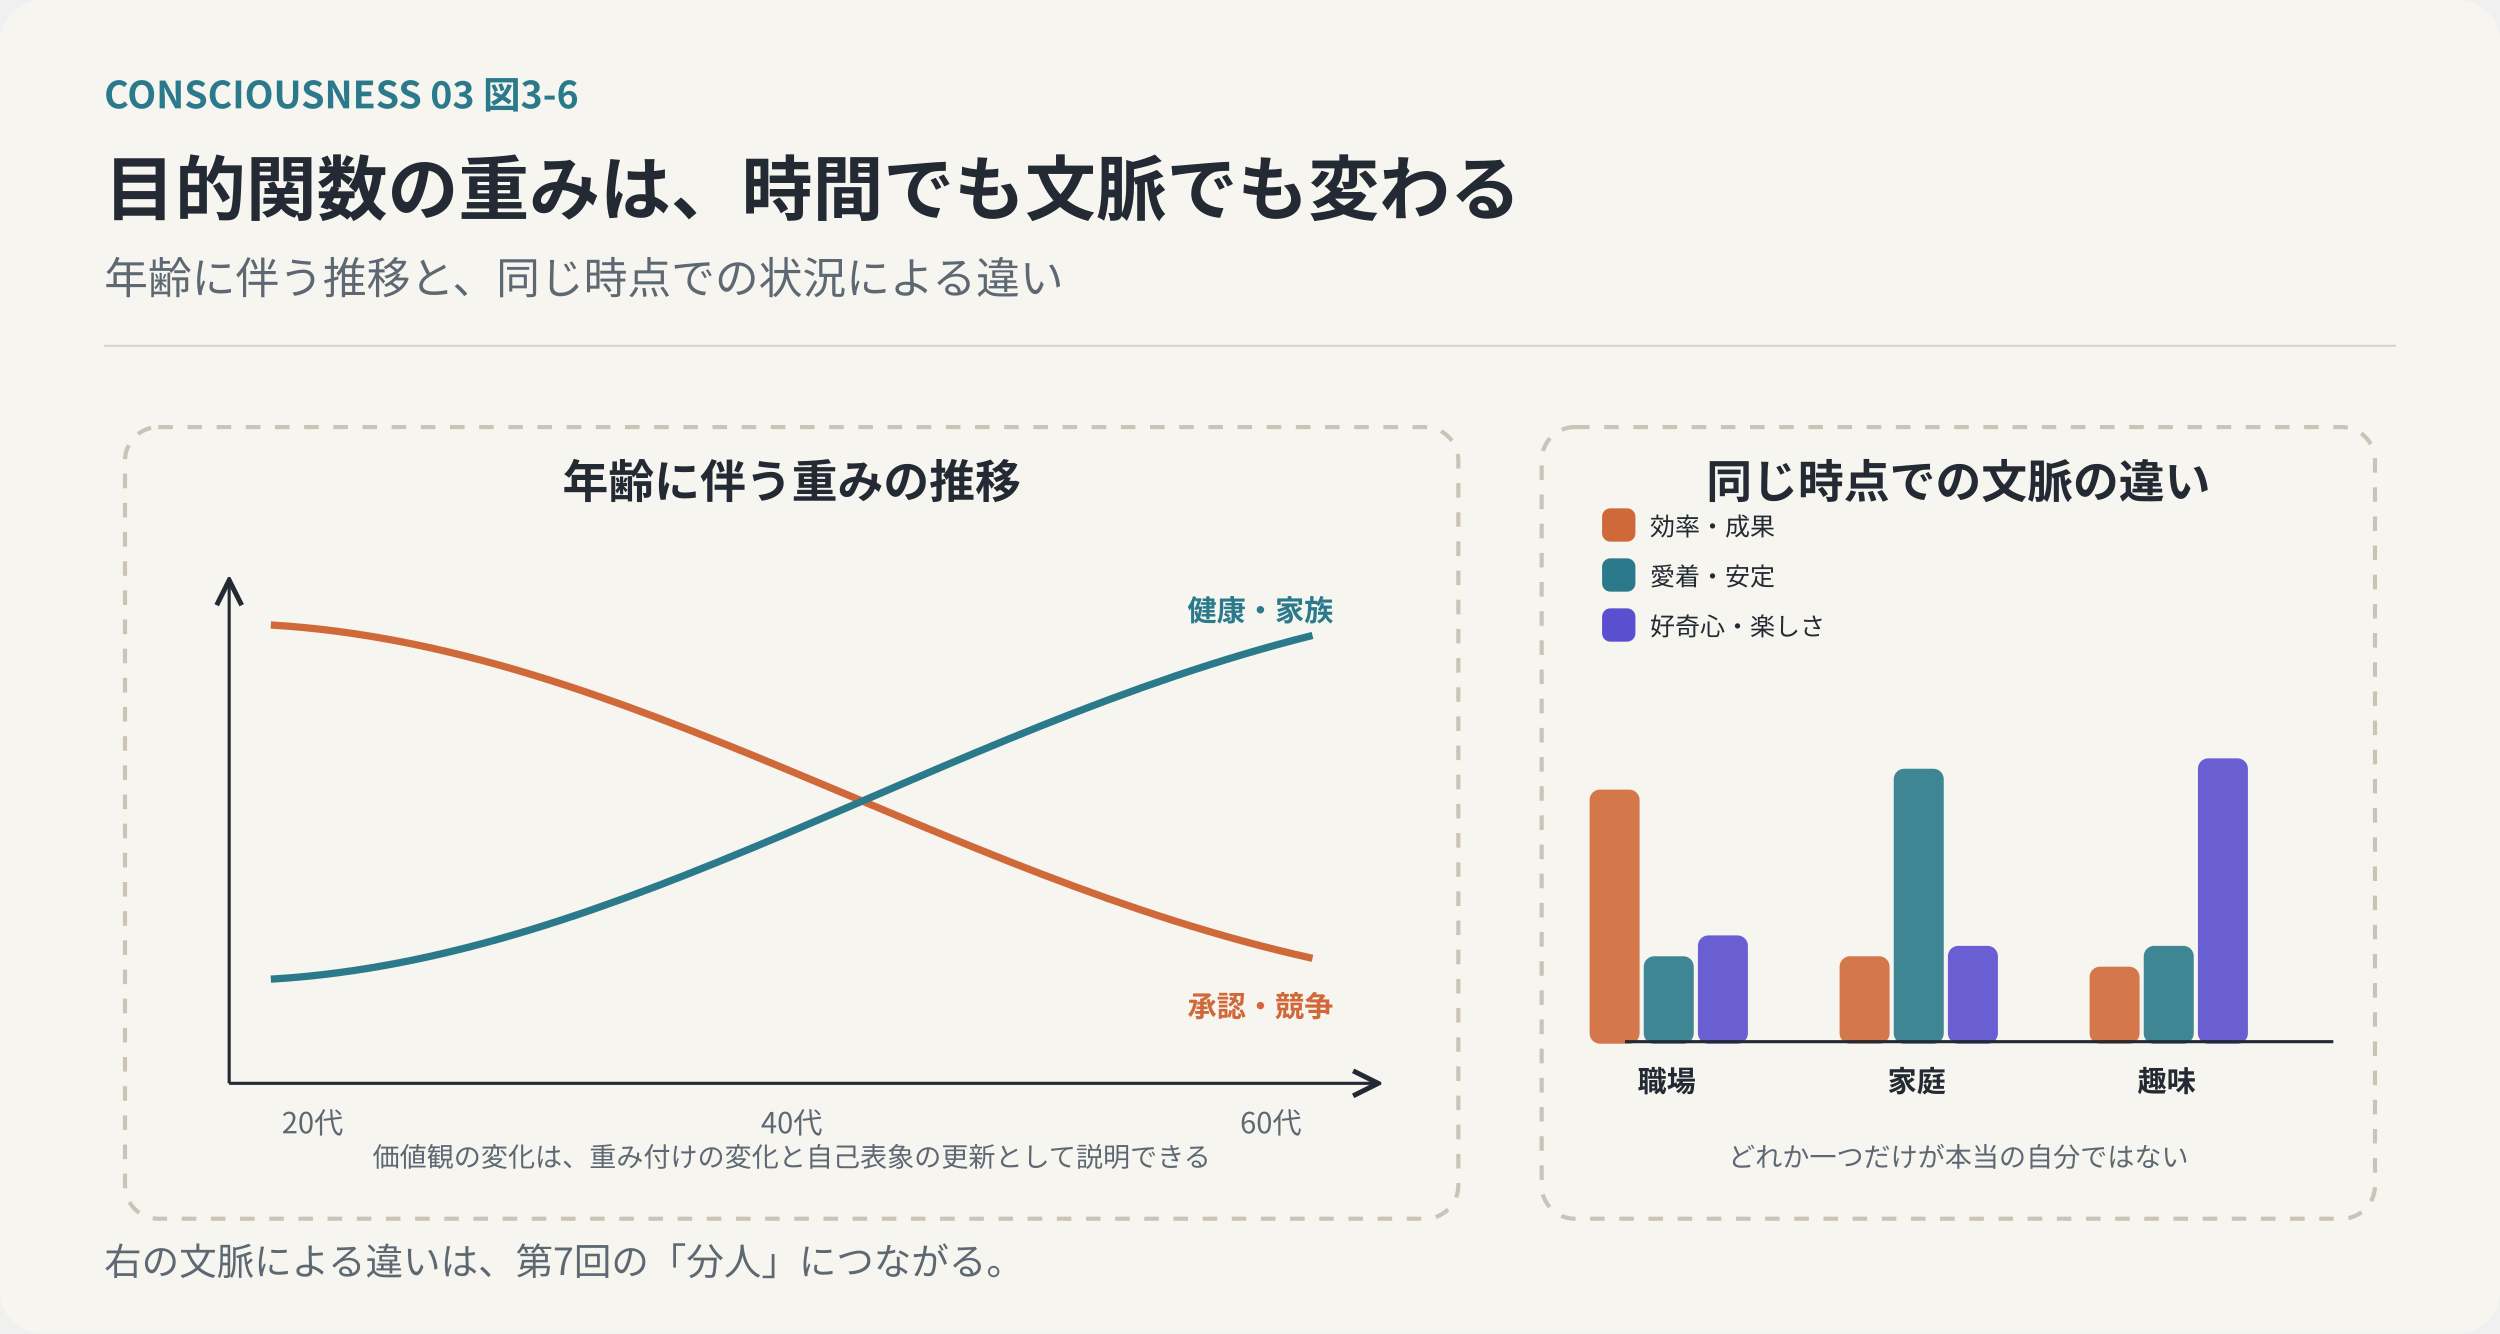
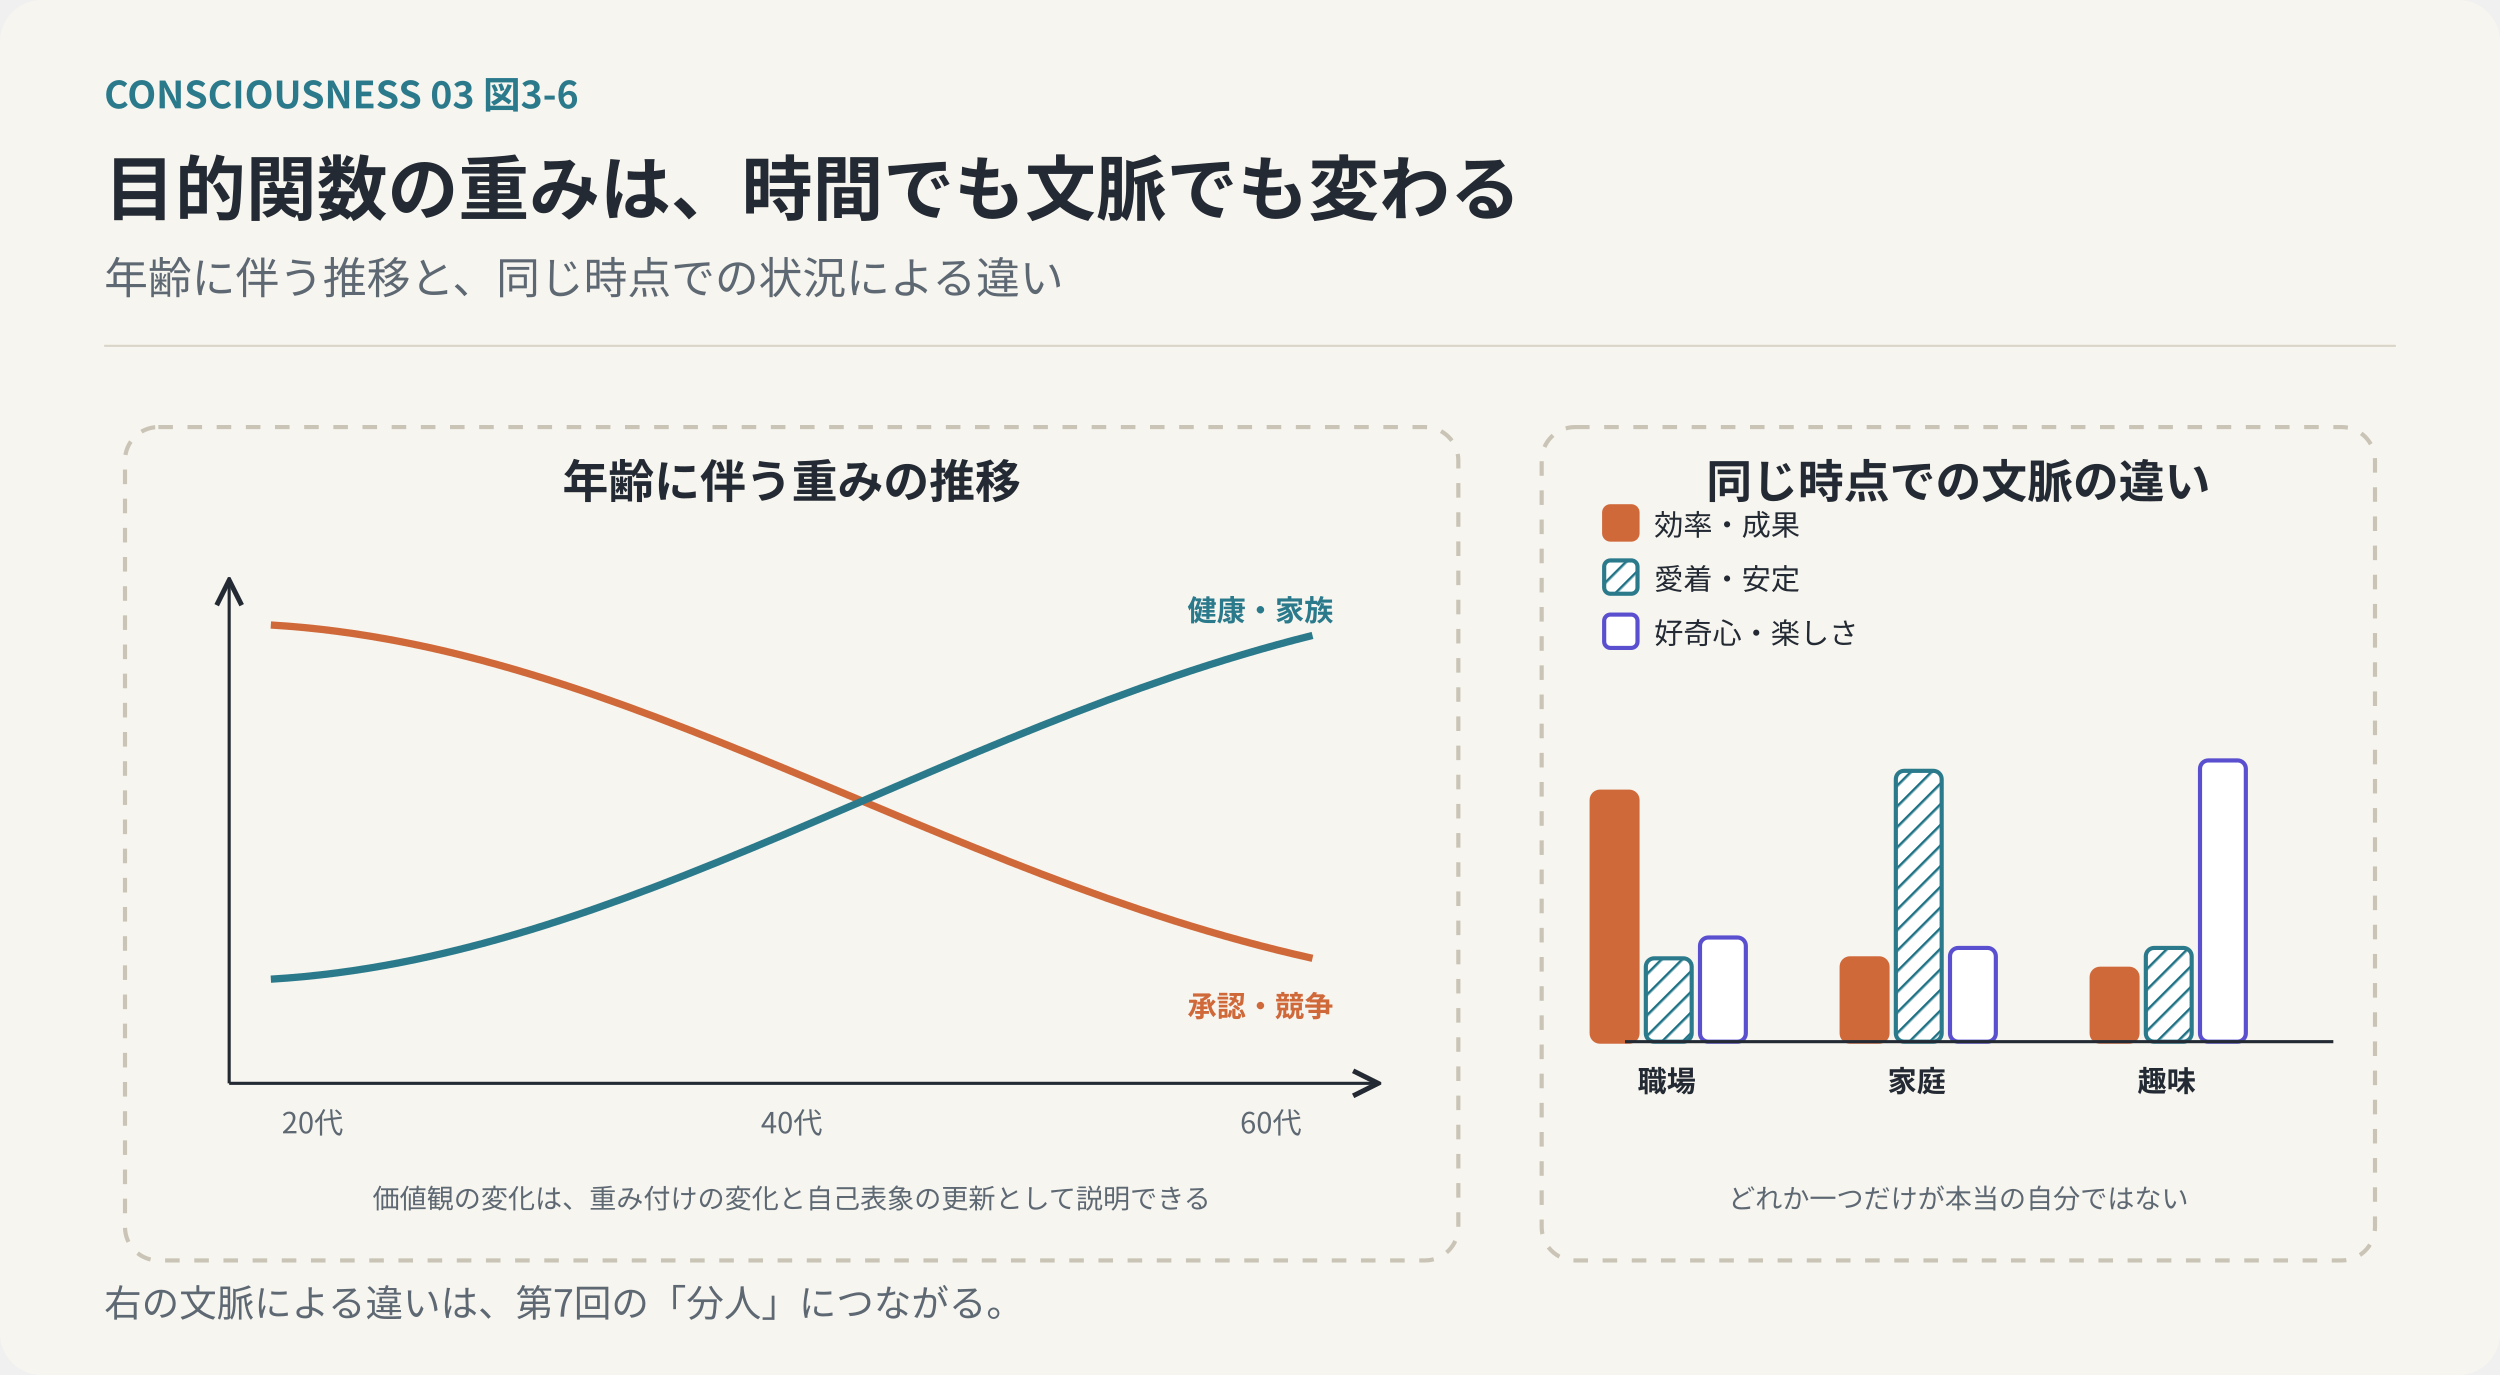
- <svg xmlns="http://www.w3.org/2000/svg" width="1200" height="640" viewBox="0 0 1200 640" role="img" aria-labelledby="title desc">
+ <svg xmlns="http://www.w3.org/2000/svg" width="1200" height="660" viewBox="0 0 1200 660" role="img" aria-labelledby="title desc">
  <defs>
    <marker id="arrow" markerWidth="10" markerHeight="10" refX="8" refY="5" orient="auto-start-reverse">
      <path d="M1,1 L9,5 L1,9" fill="none" stroke="#5d6873" stroke-width="1.4" />
    </marker>
    <marker id="arrow-teal" markerWidth="10" markerHeight="10" refX="8" refY="5" orient="auto-start-reverse">
      <path d="M1,1 L9,5 L1,9" fill="none" stroke="#2b7a8c" stroke-width="1.6" />
    </marker>
    <marker id="arrow-terra" markerWidth="10" markerHeight="10" refX="8" refY="5" orient="auto-start-reverse">
      <path d="M1,1 L9,5 L1,9" fill="none" stroke="#d0693a" stroke-width="1.6" />
    </marker>
    <marker id="arrow-indigo" markerWidth="10" markerHeight="10" refX="8" refY="5" orient="auto-start-reverse">
      <path d="M1,1 L9,5 L1,9" fill="none" stroke="#5a4fcf" stroke-width="1.6" />
    </marker>
    <marker id="arrow-ink" markerWidth="10" markerHeight="10" refX="8" refY="5" orient="auto-start-reverse">
      <path d="M1,1 L9,5 L1,9" fill="none" stroke="#232a33" stroke-width="1.6" />
    </marker>
+     <pattern id="hatch03f" patternUnits="userSpaceOnUse" width="7" height="7" patternTransform="rotate(45)">
+       <rect width="7" height="7" fill="#ffffff" />
+       <line x1="0" y1="0" x2="0" y2="7" stroke="#2b7a8c" stroke-width="2.5" />
+     </pattern>
  </defs>
-   <rect width="1200" height="640" rx="20" fill="#f7f5ef" />
+   <rect width="1200" height="660" rx="20" fill="#f7f5ef" />
  <g font-family="system-ui, -apple-system, &quot;Hiragino Kaku Gothic ProN&quot;, &quot;Noto Sans CJK JP&quot;, Meiryo, sans-serif">
    <text x="50.0" y="52.0" fill="#2b7a8c" font-size="18" text-anchor="start" font-weight="700">CONSCIOUSNESS     03     図3-6</text>
    <text x="50.0" y="103.0" fill="#232a33" font-size="34" text-anchor="start" font-weight="700">目的関数の重みは、時間でも文脈でも変わる</text>
    <text x="50.0" y="141.0" fill="#5d6873" font-size="21" text-anchor="start" font-weight="400">年齢に伴う推移と、同じ時点での状況による違い</text>
    <line x1="50.0" y1="166.0" x2="1150.0" y2="166.0" stroke="#d8d4c8" stroke-width="1" />
-     <rect x="60" y="205" width="640" height="380" rx="16" fill="none" stroke="#c9c4b6" stroke-width="2" stroke-dasharray="7 7" />
+     <rect x="60" y="205" width="640" height="400" rx="16" fill="none" stroke="#c9c4b6" stroke-width="2" stroke-dasharray="7 7" />
    <text x="380.0" y="239.0" fill="#232a33" font-size="22" text-anchor="middle" font-weight="700">年齢に伴う重みの推移</text>
    <line x1="110.0" y1="520.0" x2="660.0" y2="520.0" stroke="#232a33" stroke-width="1.5" marker-end="url(#arrow-ink)" />
    <line x1="110.0" y1="520.0" x2="110.0" y2="280.0" stroke="#232a33" stroke-width="1.5" marker-end="url(#arrow-ink)" />
    <text x="150.0" y="544.0" fill="#5d6873" font-size="14" text-anchor="middle" font-weight="400">20代</text>
    <text x="380.0" y="544.0" fill="#5d6873" font-size="14" text-anchor="middle" font-weight="400">40代</text>
    <text x="610.0" y="544.0" fill="#5d6873" font-size="14" text-anchor="middle" font-weight="400">60代</text>
    <path d="M130,300 C300,310 450,420 630,460" fill="none" stroke="#d0693a" stroke-width="3.5" />
    <text x="640.0" y="488.0" fill="#d0693a" font-size="14" text-anchor="end" font-weight="700">承認・競争</text>
    <path d="M130,470 C300,460 450,350 630,305" fill="none" stroke="#2b7a8c" stroke-width="3.5" />
    <text x="640.0" y="298.0" fill="#2b7a8c" font-size="14" text-anchor="end" font-weight="700">健康・家族</text>
-     <text x="380.0" y="560.0" fill="#5d6873" font-size="13" text-anchor="middle" font-weight="400">価値観の変化は、重み付けの変化と自己表象の更新として説明できる</text>
-     <rect x="740" y="205" width="400" height="380" rx="16" fill="none" stroke="#c9c4b6" stroke-width="2" stroke-dasharray="7 7" />
+     <text x="380.0" y="580.0" fill="#5d6873" font-size="13" text-anchor="middle" font-weight="400">価値観の変化は、重み付けの変化と自己表象の更新として説明できる</text>
+     <rect x="740" y="205" width="400" height="400" rx="16" fill="none" stroke="#c9c4b6" stroke-width="2" stroke-dasharray="7 7" />
    <text x="940.0" y="239.0" fill="#232a33" font-size="22" text-anchor="middle" font-weight="700">同じ時点での文脈の違い</text>
-     <rect x="764.0" y="380.0" width="22.0" height="120.0" rx="4" fill="#d0693a" stroke="#d0693a" stroke-width="2" opacity="0.9" />
-     <rect x="790.0" y="460.0" width="22.0" height="40.0" rx="4" fill="#2b7a8c" stroke="#2b7a8c" stroke-width="2" opacity="0.9" />
-     <rect x="816.0" y="450.0" width="22.0" height="50.0" rx="4" fill="#5a4fcf" stroke="#5a4fcf" stroke-width="2" opacity="0.9" />
+     <rect x="764.0" y="380.0" width="22.0" height="120.0" rx="4" fill="#d0693a" stroke="#d0693a" stroke-width="2" />
+     <rect x="790.0" y="460.0" width="22.0" height="40.0" rx="4" fill="url(#hatch03f)" stroke="#2b7a8c" stroke-width="2" />
+     <rect x="816.0" y="450.0" width="22.0" height="50.0" rx="4" fill="#ffffff" stroke="#5a4fcf" stroke-width="2" />
    <text x="800.0" y="524.0" fill="#232a33" font-size="14" text-anchor="middle" font-weight="700">職場</text>
-     <rect x="884.0" y="460.0" width="22.0" height="40.0" rx="4" fill="#d0693a" stroke="#d0693a" stroke-width="2" opacity="0.9" />
-     <rect x="910.0" y="370.0" width="22.0" height="130.0" rx="4" fill="#2b7a8c" stroke="#2b7a8c" stroke-width="2" opacity="0.9" />
-     <rect x="936.0" y="455.0" width="22.0" height="45.0" rx="4" fill="#5a4fcf" stroke="#5a4fcf" stroke-width="2" opacity="0.9" />
+     <rect x="884.0" y="460.0" width="22.0" height="40.0" rx="4" fill="#d0693a" stroke="#d0693a" stroke-width="2" />
+     <rect x="910.0" y="370.0" width="22.0" height="130.0" rx="4" fill="url(#hatch03f)" stroke="#2b7a8c" stroke-width="2" />
+     <rect x="936.0" y="455.0" width="22.0" height="45.0" rx="4" fill="#ffffff" stroke="#5a4fcf" stroke-width="2" />
    <text x="920.0" y="524.0" fill="#232a33" font-size="14" text-anchor="middle" font-weight="700">家庭</text>
-     <rect x="1004.0" y="465.0" width="22.0" height="35.0" rx="4" fill="#d0693a" stroke="#d0693a" stroke-width="2" opacity="0.9" />
-     <rect x="1030.0" y="455.0" width="22.0" height="45.0" rx="4" fill="#2b7a8c" stroke="#2b7a8c" stroke-width="2" opacity="0.9" />
-     <rect x="1056.0" y="365.0" width="22.0" height="135.0" rx="4" fill="#5a4fcf" stroke="#5a4fcf" stroke-width="2" opacity="0.9" />
+     <rect x="1004.0" y="465.0" width="22.0" height="35.0" rx="4" fill="#d0693a" stroke="#d0693a" stroke-width="2" />
+     <rect x="1030.0" y="455.0" width="22.0" height="45.0" rx="4" fill="url(#hatch03f)" stroke="#2b7a8c" stroke-width="2" />
+     <rect x="1056.0" y="365.0" width="22.0" height="135.0" rx="4" fill="#ffffff" stroke="#5a4fcf" stroke-width="2" />
    <text x="1040.0" y="524.0" fill="#232a33" font-size="14" text-anchor="middle" font-weight="700">趣味</text>
    <line x1="780.0" y1="500.0" x2="1120.0" y2="500.0" stroke="#232a33" stroke-width="1.5" />
-     <rect x="770.0" y="245.0" width="14.0" height="14.0" rx="3" fill="#d0693a" stroke="#d0693a" stroke-width="2" />
-     <text x="792.0" y="257.0" fill="#232a33" font-size="12" text-anchor="start" font-weight="400">効率・成果</text>
-     <rect x="770.0" y="269.0" width="14.0" height="14.0" rx="3" fill="#2b7a8c" stroke="#2b7a8c" stroke-width="2" />
-     <text x="792.0" y="281.0" fill="#232a33" font-size="12" text-anchor="start" font-weight="400">愛着・安定</text>
-     <rect x="770.0" y="293.0" width="14.0" height="14.0" rx="3" fill="#5a4fcf" stroke="#5a4fcf" stroke-width="2" />
-     <text x="792.0" y="305.0" fill="#232a33" font-size="12" text-anchor="start" font-weight="400">好奇心・楽しさ</text>
-     <text x="940.0" y="560.0" fill="#5d6873" font-size="13" text-anchor="middle" font-weight="400">どれか一つだけが本当の自分ではない</text>
-     <text x="50.0" y="612.0" fill="#5d6873" font-size="18" text-anchor="start" font-weight="400">右の文脈による違いは、第7回の「分人」につながる。</text>
+     <rect x="770.0" y="243.0" width="16.0" height="16.0" rx="3" fill="#d0693a" stroke="#d0693a" stroke-width="2" />
+     <text x="794.0" y="257.0" fill="#232a33" font-size="14" text-anchor="start" font-weight="400">効率・成果</text>
+     <rect x="770.0" y="269.0" width="16.0" height="16.0" rx="3" fill="url(#hatch03f)" stroke="#2b7a8c" stroke-width="2" />
+     <text x="794.0" y="283.0" fill="#232a33" font-size="14" text-anchor="start" font-weight="400">愛着・安定</text>
+     <rect x="770.0" y="295.0" width="16.0" height="16.0" rx="3" fill="#ffffff" stroke="#5a4fcf" stroke-width="2" />
+     <text x="794.0" y="309.0" fill="#232a33" font-size="14" text-anchor="start" font-weight="400">好奇心・楽しさ</text>
+     <text x="940.0" y="580.0" fill="#5d6873" font-size="13" text-anchor="middle" font-weight="400">どれか一つだけが本当の自分ではない</text>
+     <text x="50.0" y="632.0" fill="#5d6873" font-size="18" text-anchor="start" font-weight="400">右の文脈による違いは、第7回の「分人」につながる。</text>
  </g>
</svg>
